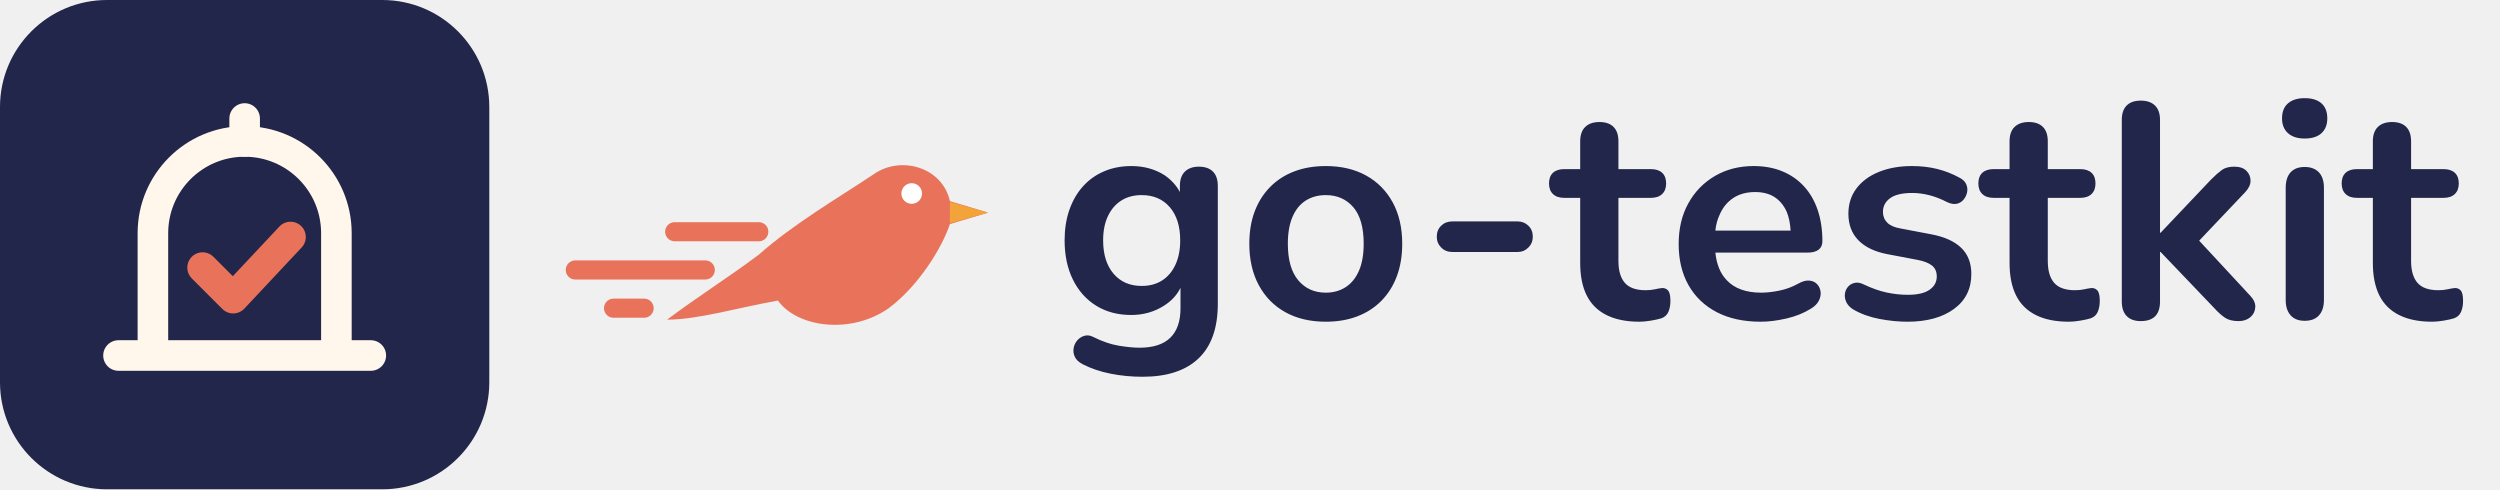
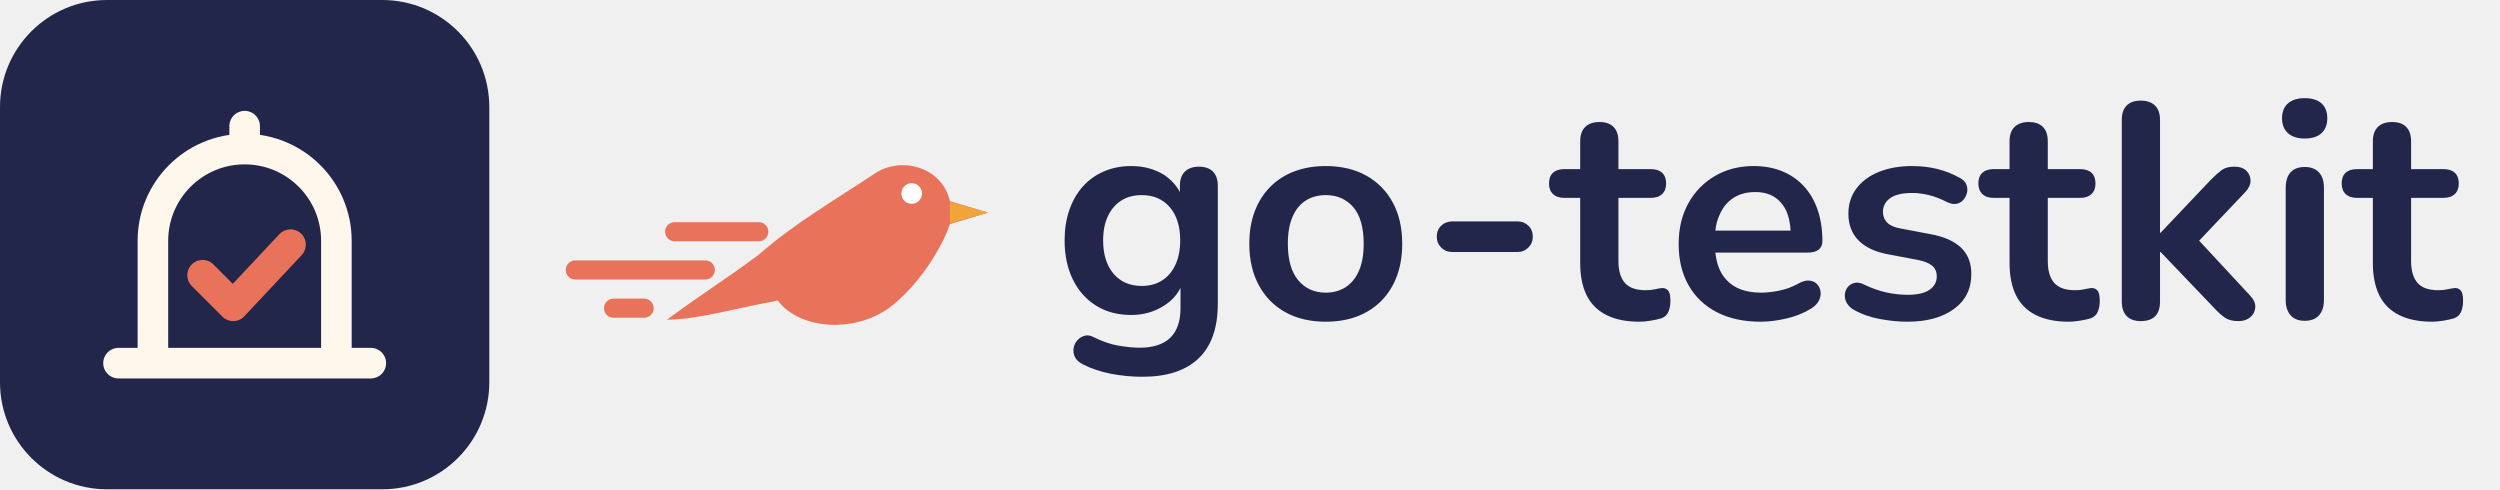
<svg xmlns="http://www.w3.org/2000/svg" viewBox="0 0 327 64" width="327" height="64" role="img" aria-labelledby="t d">
  <g transform="scale(0.25)">
    <rect width="256" height="256" rx="56" fill="#22264A" />
-     <g>
-       <path d="M80 178 V122 A48 48 0 0 1 176 122 V178" fill="none" stroke-width="16" stroke-linecap="round" stroke-linejoin="round" stroke="#FFF6EC" />
-       <path d="M62 186 H194" fill="none" stroke-width="16" stroke-linecap="round" stroke-linejoin="round" stroke="#FFF6EC" />
-       <path d="M128 74 V62" fill="none" stroke-width="16" stroke-linecap="round" stroke-linejoin="round" stroke="#FFF6EC" />
-       <path d="M106 140 L122 156 L152 124" fill="none" stroke-width="16" stroke-linecap="round" stroke-linejoin="round" stroke="#E8735A" />
+     <g transform="translate(128 128) scale(1.6) translate(-180 -150)">
+       <path d="M150 183.75 V148.75 A30 30 0 0 1 210 148.75 V183.75 M138.75 188.75 H221.25 M180 118.75 V111.25" fill="none" stroke="#FFF6EC" stroke-width="10" stroke-linecap="round" stroke-linejoin="round" />
+       <path d="M166.25 160 L176.25 170 L195 150" fill="none" stroke="#E8735A" stroke-width="10" stroke-linecap="round" stroke-linejoin="round" />
    </g>
  </g>
  <g transform="translate(81.25 16.81) scale(0.5)">
    <path d="M14 27 H36 M-12 37 H22 M-2 47 H6" stroke="#E8735A" stroke-width="5" stroke-linecap="round" fill="none" />
    <path d="M96 22 L86 19 C84 10 73 7 66 12 C57 18 45 25 36 33 C28 39 20 44 12 50 C20 50 30 47 41 45 C46 52 60 54 70 47 C78 41 84 31 86 25 Z" fill="#E8735A" />
    <polygon points="86,19.2 96,22 86,24.8" fill="#F2A33A" />
    <circle cx="76" cy="17" r="2.7" fill="#FFFFFF" />
  </g>
  <path d="M149.45 49.28L149.45 49.28Q147.29 49.28 145.27 48.88Q143.25 48.48 141.61 47.64L141.61 47.64Q140.85 47.24 140.59 46.68Q140.33 46.12 140.43 45.54Q140.53 44.96 140.91 44.52Q141.29 44.08 141.85 43.92Q142.41 43.76 143.01 44.08L143.01 44.08Q144.77 44.96 146.35 45.22Q147.93 45.48 149.05 45.48L149.05 45.48Q151.73 45.48 153.07 44.18Q154.41 42.88 154.41 40.32L154.41 40.32L154.41 37.64Q153.73 39.04 152.29 39.96L152.29 39.96Q150.37 41.20 147.97 41.20L147.97 41.20Q145.33 41.20 143.37 39.98Q141.41 38.76 140.33 36.56Q139.25 34.36 139.25 31.44L139.25 31.44Q139.25 29.24 139.87 27.46Q140.49 25.68 141.63 24.40Q142.77 23.12 144.39 22.42Q146.01 21.72 147.97 21.72L147.97 21.72Q150.45 21.72 152.33 22.92L152.33 22.92Q153.65 23.84 154.33 25.12L154.33 25.12L154.33 24.32Q154.33 23.08 154.99 22.44Q155.65 21.80 156.81 21.80L156.81 21.80Q158.01 21.80 158.65 22.44Q159.29 23.08 159.29 24.32L159.29 24.32L159.29 39.72Q159.29 44.48 156.77 46.88Q154.25 49.28 149.45 49.28ZM149.33 37.40L149.33 37.40Q150.89 37.40 152.01 36.68Q153.13 35.96 153.75 34.62Q154.37 33.28 154.37 31.44L154.37 31.44Q154.37 28.68 153.01 27.10Q151.65 25.52 149.33 25.52L149.33 25.52Q147.77 25.52 146.65 26.24Q145.53 26.96 144.91 28.28Q144.29 29.60 144.29 31.44L144.29 31.44Q144.29 34.20 145.65 35.80Q147.01 37.40 149.33 37.40ZM173.41 42.08L173.41 42.08Q170.37 42.08 168.13 40.84Q165.89 39.60 164.65 37.30Q163.41 35 163.41 31.88L163.41 31.88Q163.41 29.52 164.11 27.66Q164.81 25.80 166.13 24.46Q167.45 23.12 169.29 22.42Q171.13 21.72 173.41 21.72L173.41 21.72Q176.45 21.72 178.69 22.96Q180.93 24.20 182.17 26.48Q183.41 28.76 183.41 31.88L183.41 31.88Q183.41 34.24 182.71 36.12Q182.01 38 180.69 39.34Q179.37 40.68 177.53 41.38Q175.69 42.08 173.41 42.08ZM173.41 38.28L173.41 38.28Q174.89 38.28 176.01 37.56Q177.13 36.84 177.75 35.42Q178.37 34 178.37 31.88L178.37 31.88Q178.37 28.68 177.01 27.10Q175.65 25.52 173.41 25.52L173.41 25.52Q171.93 25.52 170.81 26.22Q169.69 26.92 169.07 28.34Q168.45 29.76 168.45 31.88L168.45 31.88Q168.45 35.04 169.81 36.66Q171.17 38.28 173.41 38.28ZM198.49 32.96L189.97 32.96Q189.09 32.96 188.51 32.38Q187.93 31.80 187.93 30.96L187.93 30.96Q187.93 30.08 188.51 29.52Q189.09 28.96 189.97 28.96L189.97 28.96L198.49 28.96Q199.33 28.96 199.91 29.52Q200.49 30.08 200.49 30.96L200.49 30.96Q200.49 31.80 199.91 32.38Q199.33 32.96 198.49 32.96L198.49 32.96ZM214.45 42.08L214.45 42.08Q211.85 42.08 210.11 41.20Q208.37 40.32 207.53 38.62Q206.69 36.92 206.69 34.40L206.69 34.40L206.69 25.88L204.61 25.88Q203.65 25.88 203.13 25.38Q202.61 24.88 202.61 24L202.61 24Q202.61 23.08 203.13 22.60Q203.65 22.12 204.61 22.12L204.61 22.12L206.69 22.12L206.69 18.48Q206.69 17.24 207.35 16.60Q208.01 15.96 209.21 15.96L209.21 15.96Q210.41 15.96 211.05 16.60Q211.69 17.24 211.69 18.48L211.69 18.48L211.69 22.12L215.93 22.12Q216.89 22.12 217.41 22.60Q217.93 23.08 217.93 24L217.93 24Q217.93 24.88 217.41 25.38Q216.89 25.88 215.93 25.88L215.93 25.88L211.69 25.88L211.69 34.12Q211.69 36.04 212.53 37Q213.37 37.96 215.25 37.96L215.25 37.96Q215.93 37.96 216.45 37.84Q216.97 37.72 217.37 37.68L217.37 37.68Q217.85 37.64 218.17 37.98Q218.49 38.32 218.49 39.36L218.49 39.36Q218.49 40.16 218.23 40.78Q217.97 41.40 217.29 41.64L217.29 41.64Q216.77 41.80 215.93 41.94Q215.09 42.08 214.45 42.08ZM230.29 42.08L230.29 42.08Q226.97 42.08 224.57 40.84Q222.17 39.60 220.87 37.32Q219.57 35.04 219.57 31.92L219.57 31.92Q219.57 28.88 220.83 26.60Q222.09 24.32 224.31 23.02Q226.53 21.72 229.37 21.72L229.37 21.72Q231.45 21.72 233.11 22.40Q234.77 23.08 235.95 24.36Q237.13 25.64 237.75 27.46Q238.37 29.28 238.37 31.56L238.37 31.56Q238.37 32.28 237.87 32.66Q237.37 33.04 236.45 33.04L236.45 33.04L224.37 33.04Q224.61 35.36 225.85 36.64L225.85 36.64Q227.37 38.28 230.37 38.28L230.37 38.28Q231.41 38.28 232.71 38.02Q234.01 37.76 235.17 37.12L235.17 37.12Q236.01 36.64 236.65 36.70Q237.29 36.76 237.67 37.16Q238.05 37.56 238.13 38.14Q238.21 38.72 237.91 39.32Q237.61 39.92 236.89 40.36L236.89 40.36Q235.49 41.24 233.67 41.66Q231.85 42.08 230.29 42.08ZM224.37 30.16L224.37 30.16L234.21 30.16Q234.13 28.72 233.69 27.68L233.69 27.68Q233.13 26.44 232.11 25.78Q231.09 25.12 229.57 25.12L229.57 25.12Q227.89 25.12 226.71 25.90Q225.53 26.68 224.93 28.08L224.93 28.08Q224.49 29 224.37 30.16ZM249.49 42.08L249.49 42.08Q247.77 42.08 245.85 41.72Q243.93 41.36 242.41 40.48L242.41 40.48Q241.77 40.08 241.51 39.54Q241.25 39 241.31 38.46Q241.37 37.92 241.71 37.52Q242.05 37.12 242.59 37Q243.13 36.88 243.77 37.20L243.77 37.20Q245.37 37.96 246.77 38.26Q248.17 38.56 249.53 38.56L249.53 38.56Q251.45 38.56 252.39 37.90Q253.33 37.24 253.33 36.16L253.33 36.16Q253.33 35.24 252.71 34.74Q252.09 34.24 250.85 34L250.85 34L246.85 33.24Q244.37 32.76 243.07 31.42Q241.77 30.08 241.77 27.96L241.77 27.96Q241.77 26.04 242.83 24.64Q243.89 23.24 245.77 22.48Q247.65 21.72 250.09 21.72L250.09 21.72Q251.85 21.72 253.39 22.10Q254.93 22.48 256.37 23.28L256.37 23.28Q256.97 23.60 257.19 24.12Q257.41 24.64 257.29 25.18Q257.17 25.72 256.81 26.14Q256.45 26.56 255.91 26.66Q255.37 26.76 254.69 26.44L254.69 26.44Q253.45 25.80 252.31 25.52Q251.17 25.24 250.13 25.24L250.13 25.24Q248.17 25.24 247.23 25.92Q246.29 26.60 246.29 27.72L246.29 27.72Q246.29 28.56 246.85 29.12Q247.41 29.68 248.57 29.88L248.57 29.88L252.57 30.64Q255.17 31.12 256.51 32.40Q257.85 33.68 257.85 35.84L257.85 35.84Q257.85 38.76 255.57 40.42Q253.29 42.08 249.49 42.08ZM270.61 42.08L270.61 42.08Q268.01 42.08 266.27 41.20Q264.53 40.32 263.69 38.62Q262.85 36.92 262.85 34.40L262.85 34.40L262.85 25.88L260.77 25.88Q259.81 25.88 259.29 25.38Q258.77 24.88 258.77 24L258.77 24Q258.77 23.08 259.29 22.60Q259.81 22.12 260.77 22.12L260.77 22.12L262.85 22.12L262.85 18.48Q262.85 17.24 263.51 16.60Q264.17 15.96 265.37 15.96L265.37 15.96Q266.57 15.96 267.21 16.60Q267.85 17.24 267.85 18.48L267.85 18.48L267.85 22.12L272.09 22.12Q273.05 22.12 273.57 22.60Q274.09 23.08 274.09 24L274.09 24Q274.09 24.88 273.57 25.38Q273.05 25.88 272.09 25.88L272.09 25.88L267.85 25.88L267.85 34.12Q267.85 36.04 268.69 37Q269.53 37.96 271.41 37.96L271.41 37.96Q272.09 37.96 272.61 37.84Q273.13 37.72 273.53 37.68L273.53 37.68Q274.01 37.64 274.33 37.98Q274.65 38.32 274.65 39.36L274.65 39.36Q274.65 40.16 274.39 40.78Q274.13 41.40 273.45 41.64L273.45 41.64Q272.93 41.80 272.09 41.94Q271.25 42.08 270.61 42.08ZM280.01 42L280.01 42Q278.81 42 278.17 41.34Q277.53 40.68 277.53 39.44L277.53 39.44L277.53 15.68Q277.53 14.44 278.17 13.80Q278.81 13.16 280.01 13.16Q281.21 13.16 281.87 13.80Q282.53 14.44 282.53 15.68L282.53 15.68L282.53 30.44L282.61 30.44L289.21 23.48Q290.01 22.68 290.61 22.24Q291.21 21.80 292.25 21.80Q293.29 21.80 293.83 22.34Q294.37 22.88 294.37 23.64Q294.37 24.40 293.65 25.16L293.65 25.16L287.65 31.48L294.33 38.68Q295.05 39.44 294.99 40.22Q294.93 41 294.33 41.50Q293.73 42 292.81 42L292.81 42Q291.69 42 291.03 41.56Q290.37 41.12 289.57 40.24L289.57 40.24L282.61 32.96L282.53 32.96L282.53 39.44Q282.53 42 280.01 42ZM301.45 41.96L301.45 41.96Q300.25 41.96 299.61 41.24Q298.97 40.52 298.97 39.24L298.97 39.24L298.97 24.56Q298.97 23.24 299.61 22.54Q300.25 21.84 301.45 21.84L301.45 21.84Q302.65 21.84 303.31 22.54Q303.97 23.24 303.97 24.56L303.97 24.56L303.97 39.24Q303.97 40.52 303.33 41.24Q302.69 41.96 301.45 41.96ZM301.45 18.12L301.45 18.12Q300.05 18.12 299.27 17.42Q298.49 16.72 298.49 15.48L298.49 15.48Q298.49 14.20 299.27 13.52Q300.05 12.84 301.45 12.84L301.45 12.84Q302.89 12.84 303.65 13.52Q304.41 14.20 304.41 15.48L304.41 15.48Q304.41 16.72 303.65 17.42Q302.89 18.12 301.45 18.12ZM318.13 42.08L318.13 42.08Q315.53 42.08 313.79 41.20Q312.05 40.32 311.21 38.62Q310.37 36.92 310.37 34.40L310.37 34.40L310.37 25.88L308.29 25.88Q307.33 25.88 306.81 25.38Q306.29 24.88 306.29 24L306.29 24Q306.29 23.08 306.81 22.60Q307.33 22.12 308.29 22.12L308.29 22.12L310.37 22.12L310.37 18.48Q310.37 17.24 311.03 16.60Q311.69 15.96 312.89 15.96L312.89 15.96Q314.09 15.96 314.73 16.60Q315.37 17.24 315.37 18.48L315.37 18.48L315.37 22.12L319.61 22.12Q320.57 22.12 321.09 22.60Q321.61 23.08 321.61 24L321.61 24Q321.61 24.88 321.09 25.38Q320.57 25.88 319.61 25.88L319.61 25.88L315.37 25.88L315.37 34.12Q315.37 36.04 316.21 37Q317.05 37.96 318.93 37.96L318.93 37.96Q319.61 37.96 320.13 37.84Q320.65 37.72 321.05 37.68L321.05 37.68Q321.53 37.64 321.85 37.98Q322.17 38.32 322.17 39.36L322.17 39.36Q322.17 40.16 321.91 40.78Q321.65 41.40 320.97 41.64L320.97 41.64Q320.45 41.80 319.61 41.94Q318.77 42.08 318.13 42.08Z" fill="#22264A" />
</svg>
